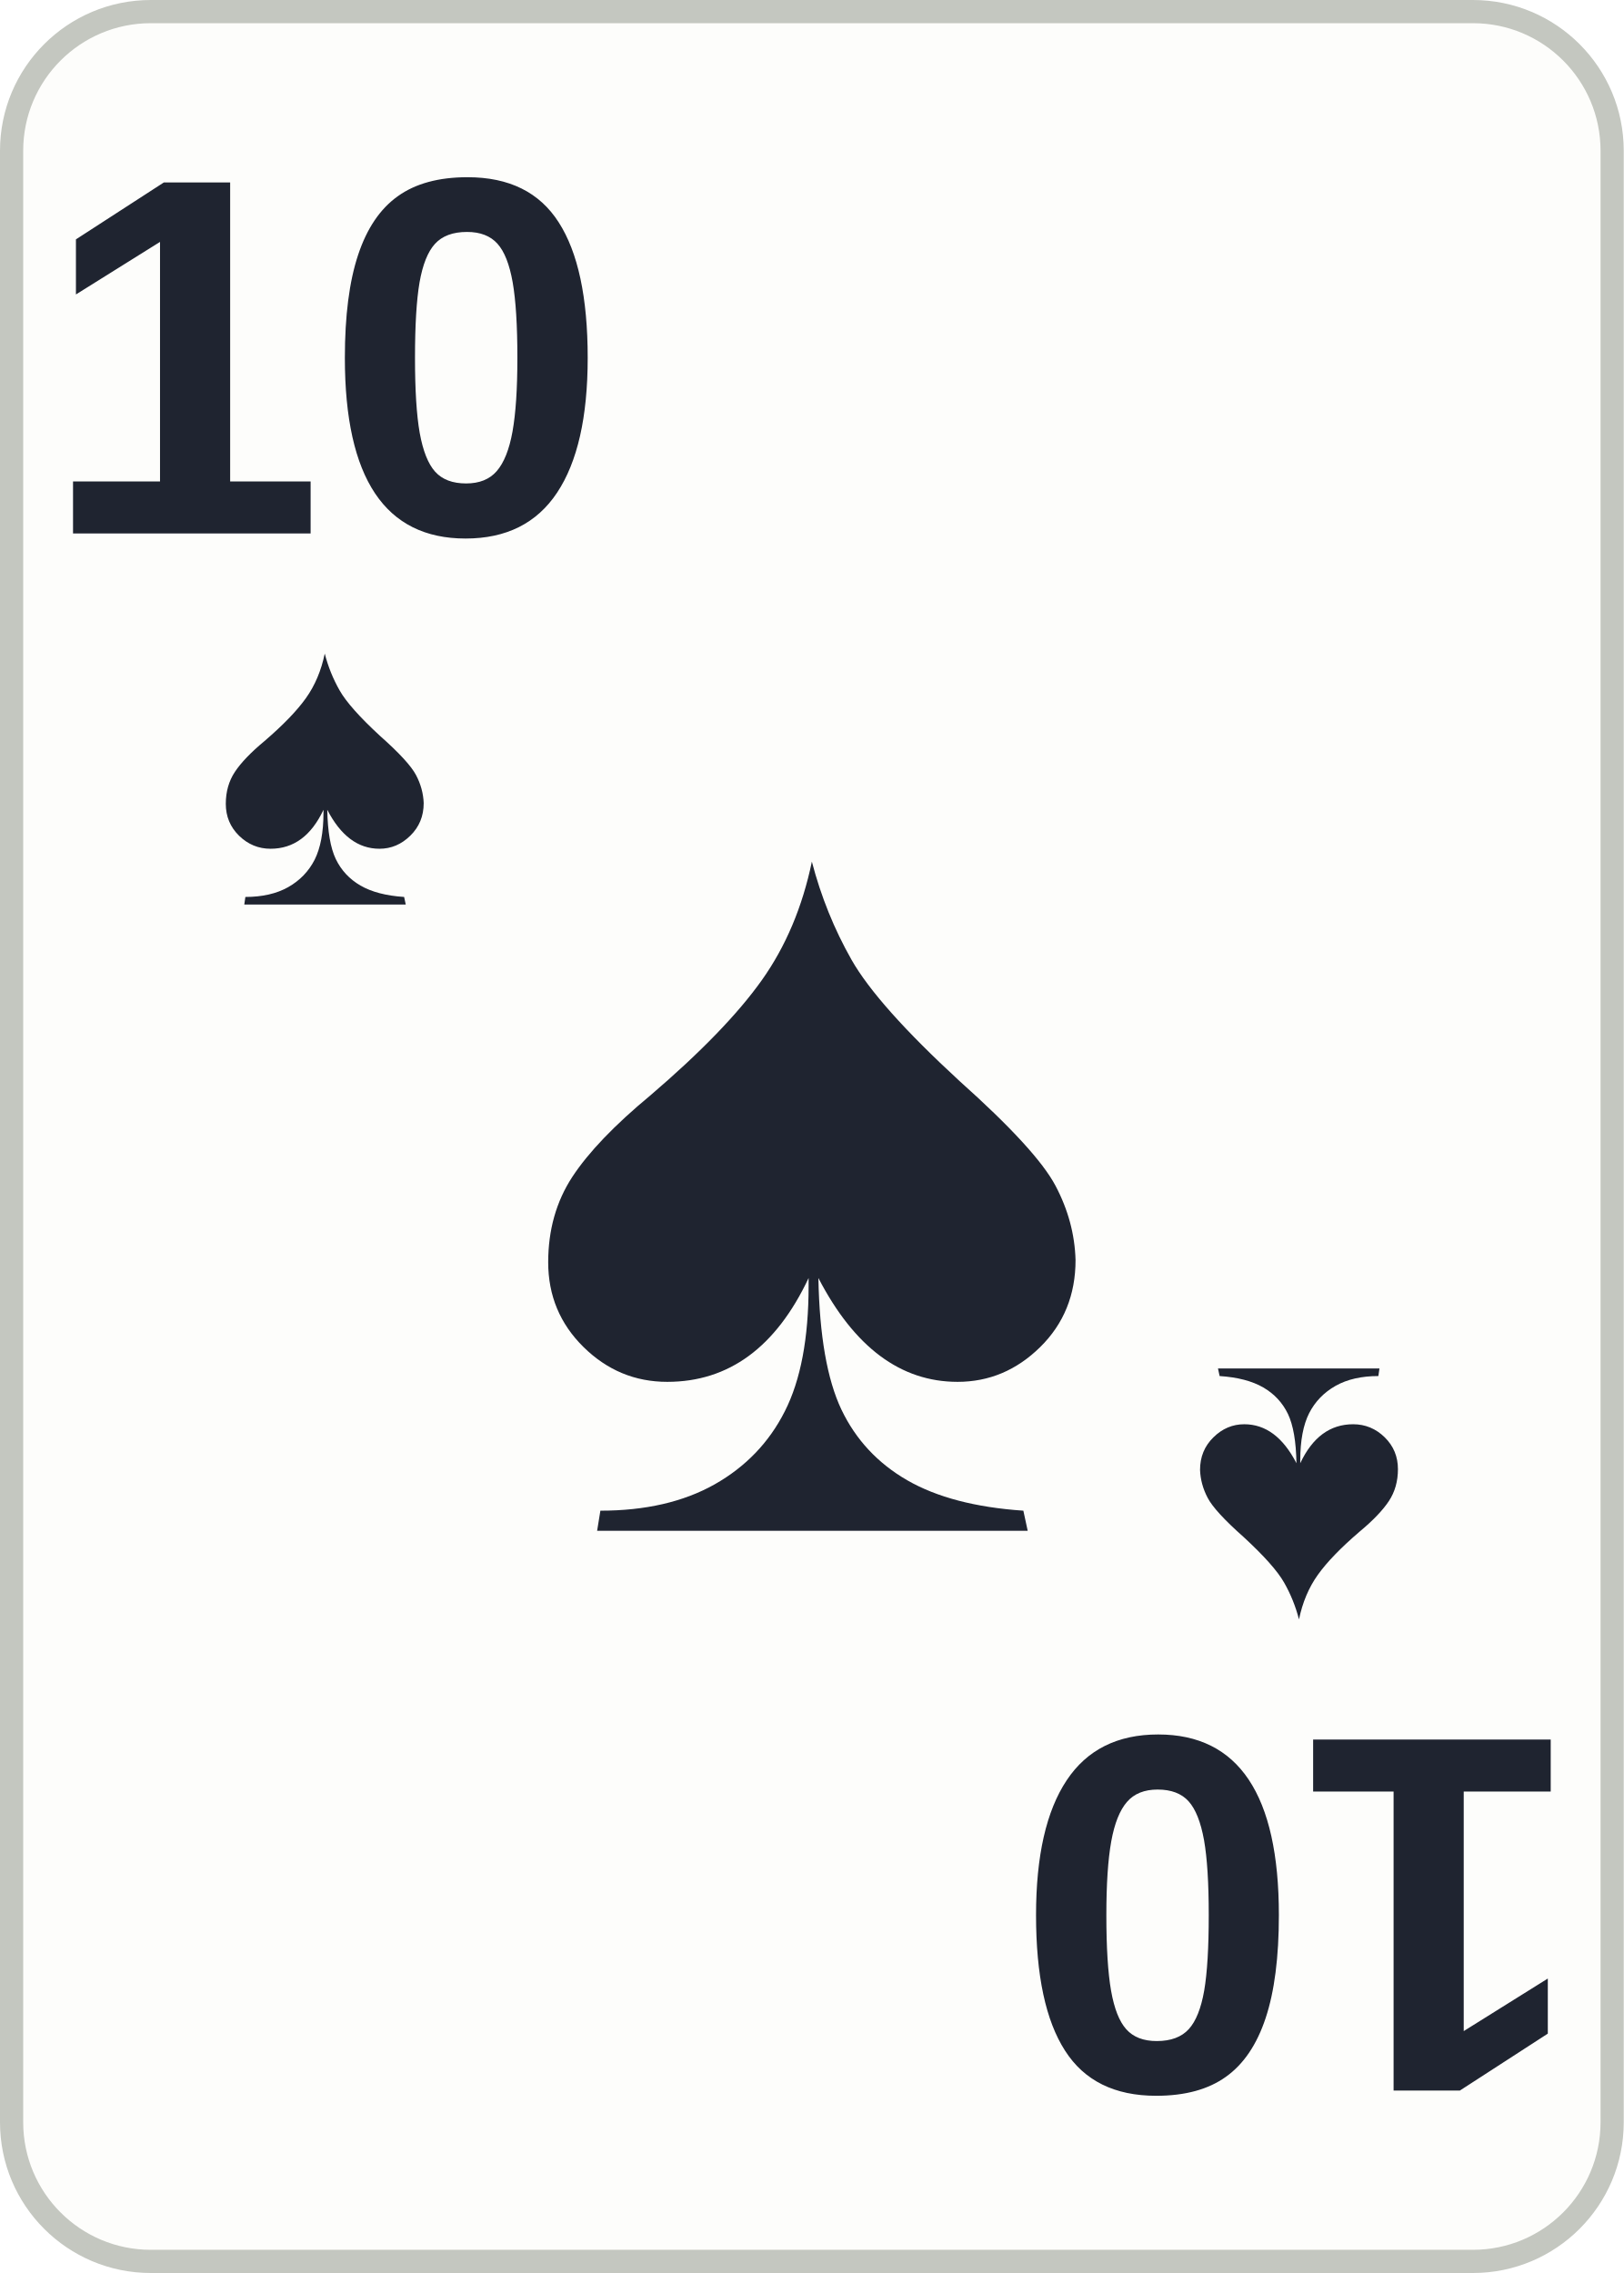
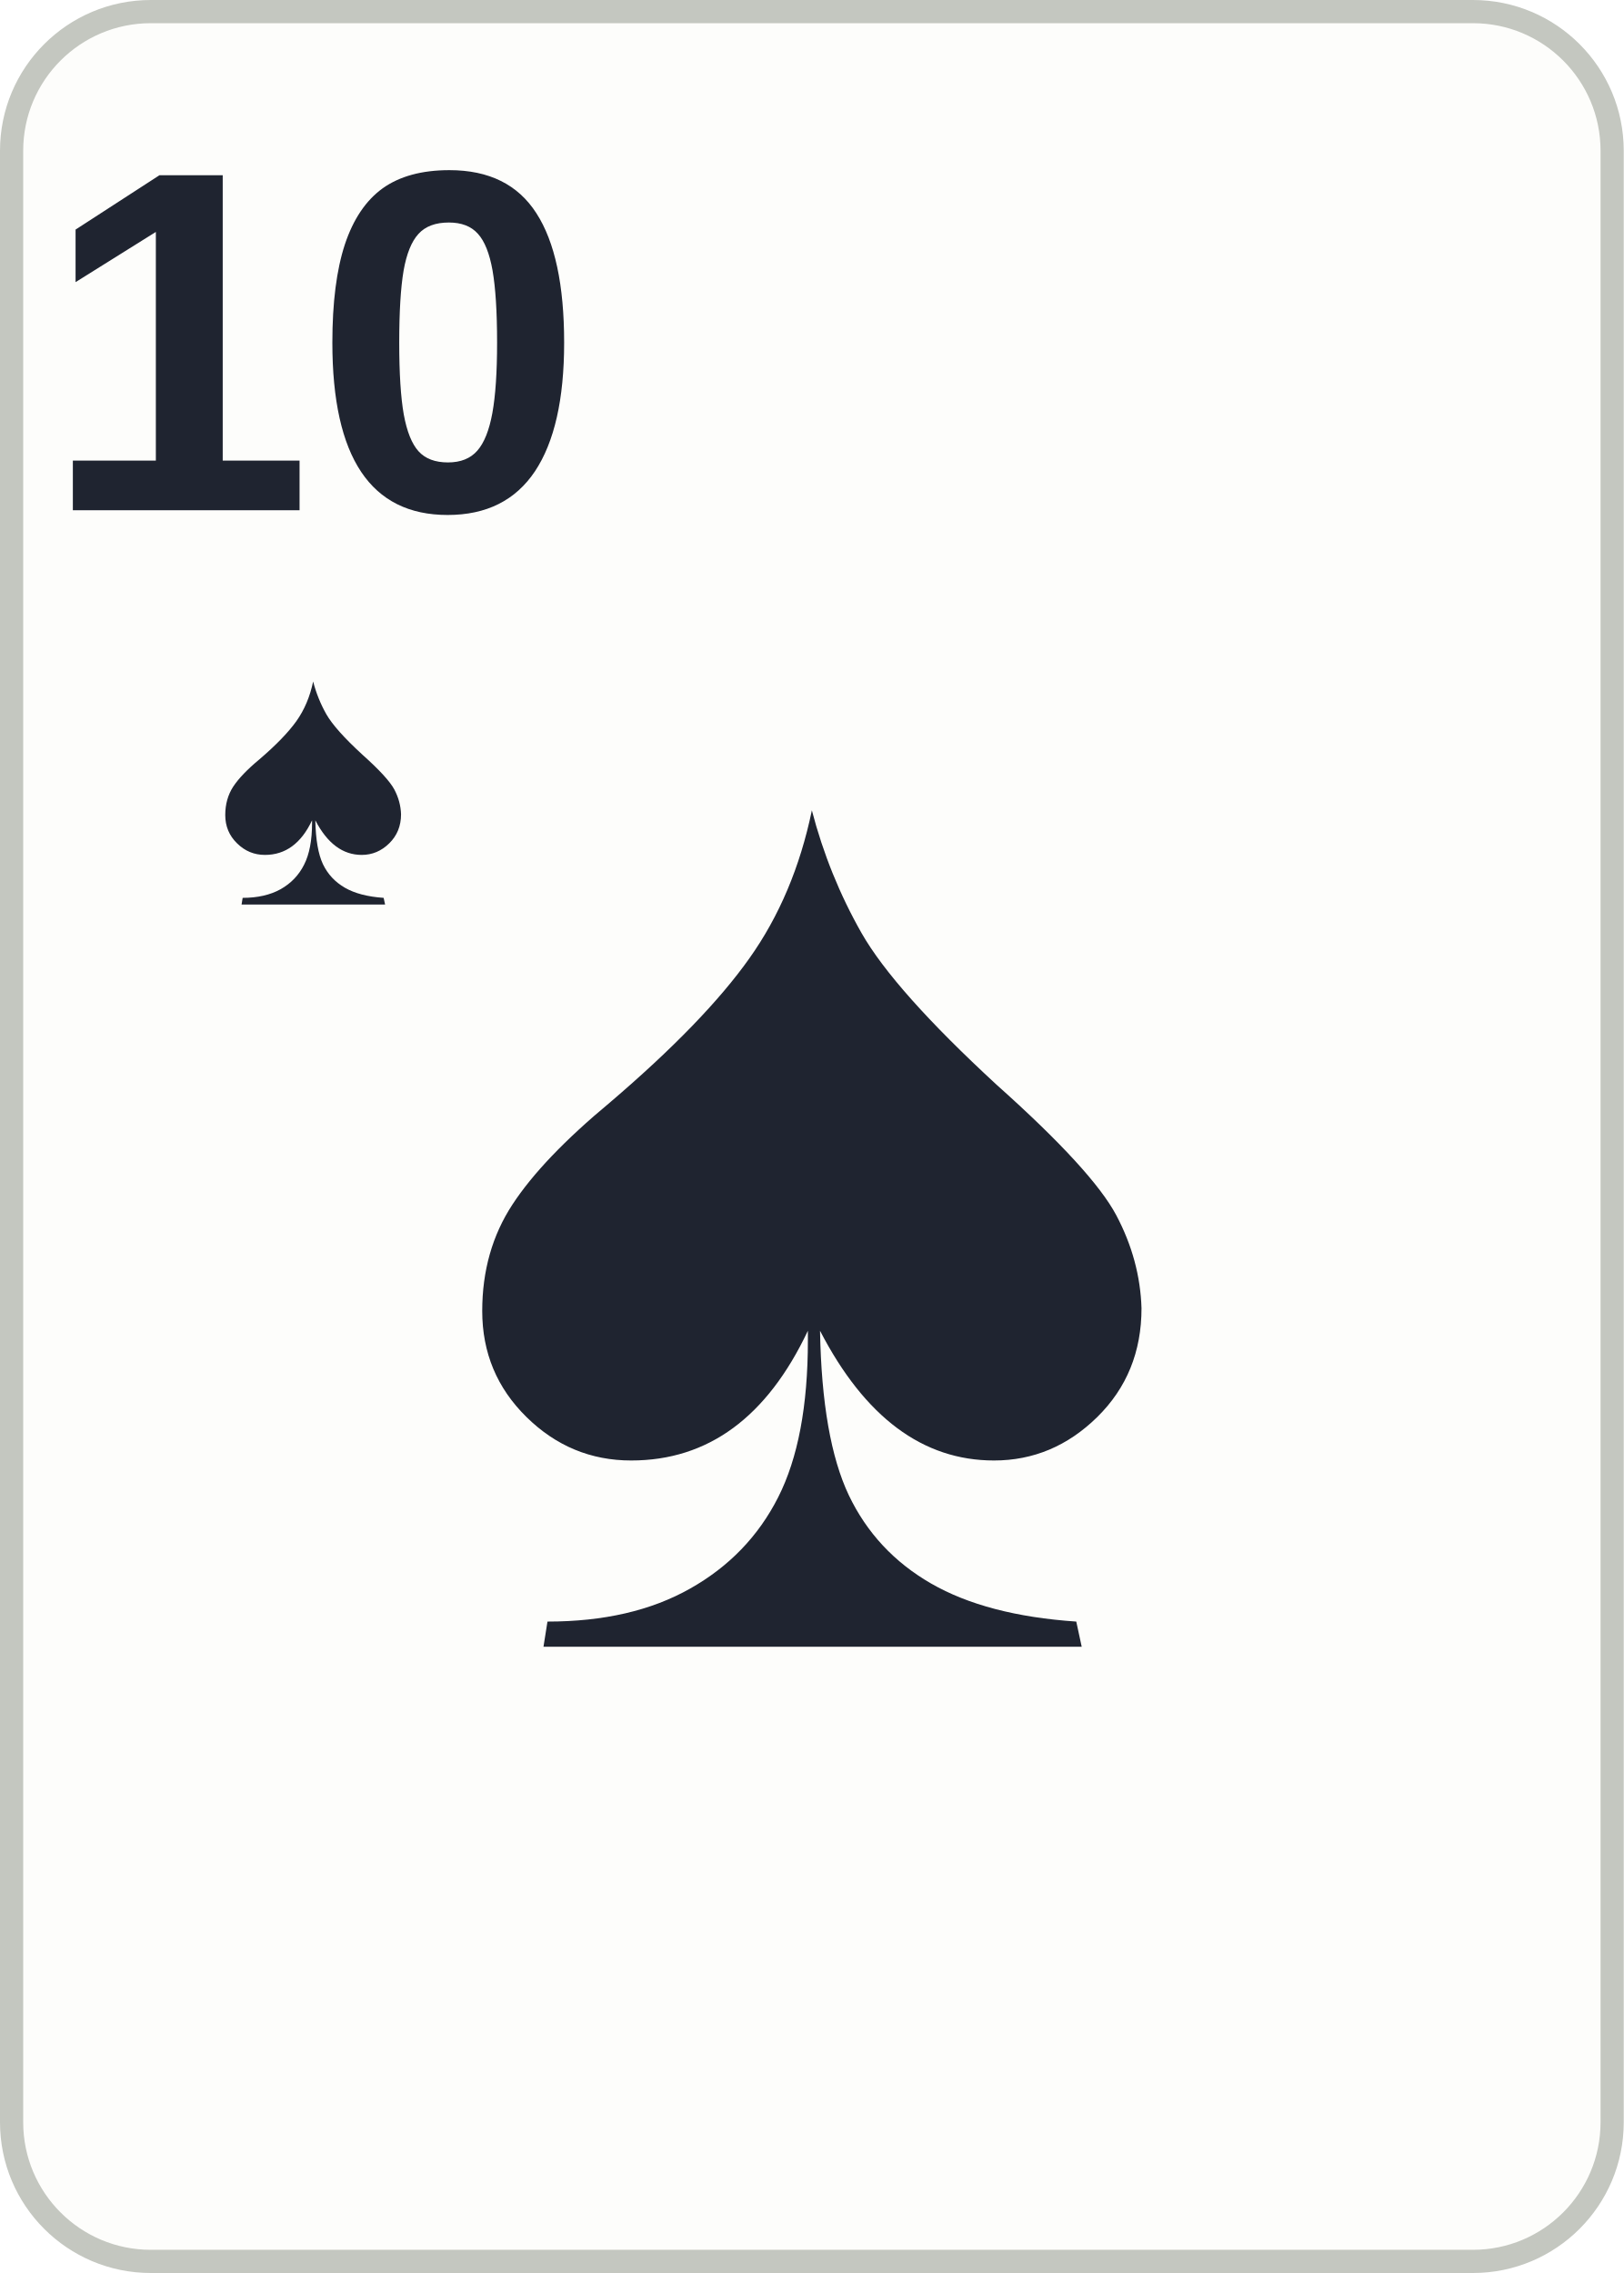
<svg xmlns="http://www.w3.org/2000/svg" viewBox="0 0 140 196">
  <rect x="1" y="1" width="138" height="194" rx="12" fill="#fdfdfb" stroke="#c4c7c0" stroke-width="2" />
  <g font-family="Arial,Helvetica,sans-serif" font-weight="700">
-     <text x="28" y="46" font-size="44" text-anchor="middle" fill="#1f2430">10</text>
-     <text x="28" y="78" font-size="36" text-anchor="middle" fill="#1f2430">♠</text>
-     <g transform="rotate(180 70 98)">
-       <text x="28" y="46" font-size="44" text-anchor="middle" fill="#1f2430">10</text>
-       <text x="28" y="78" font-size="36" text-anchor="middle" fill="#1f2430">♠</text>
-     </g>
-     <text x="70" y="132" font-size="96" text-anchor="middle" fill="#1f2430">♠</text>
+     <text x="27" y="44" font-size="42" text-anchor="middle" fill="#1f2430">10</text>
+     <text x="27" y="78" font-size="32" text-anchor="middle" fill="#1f2430">♠</text>
+     <text x="70" y="142" font-size="120" text-anchor="middle" fill="#1f2430">♠</text>
  </g>
</svg>
